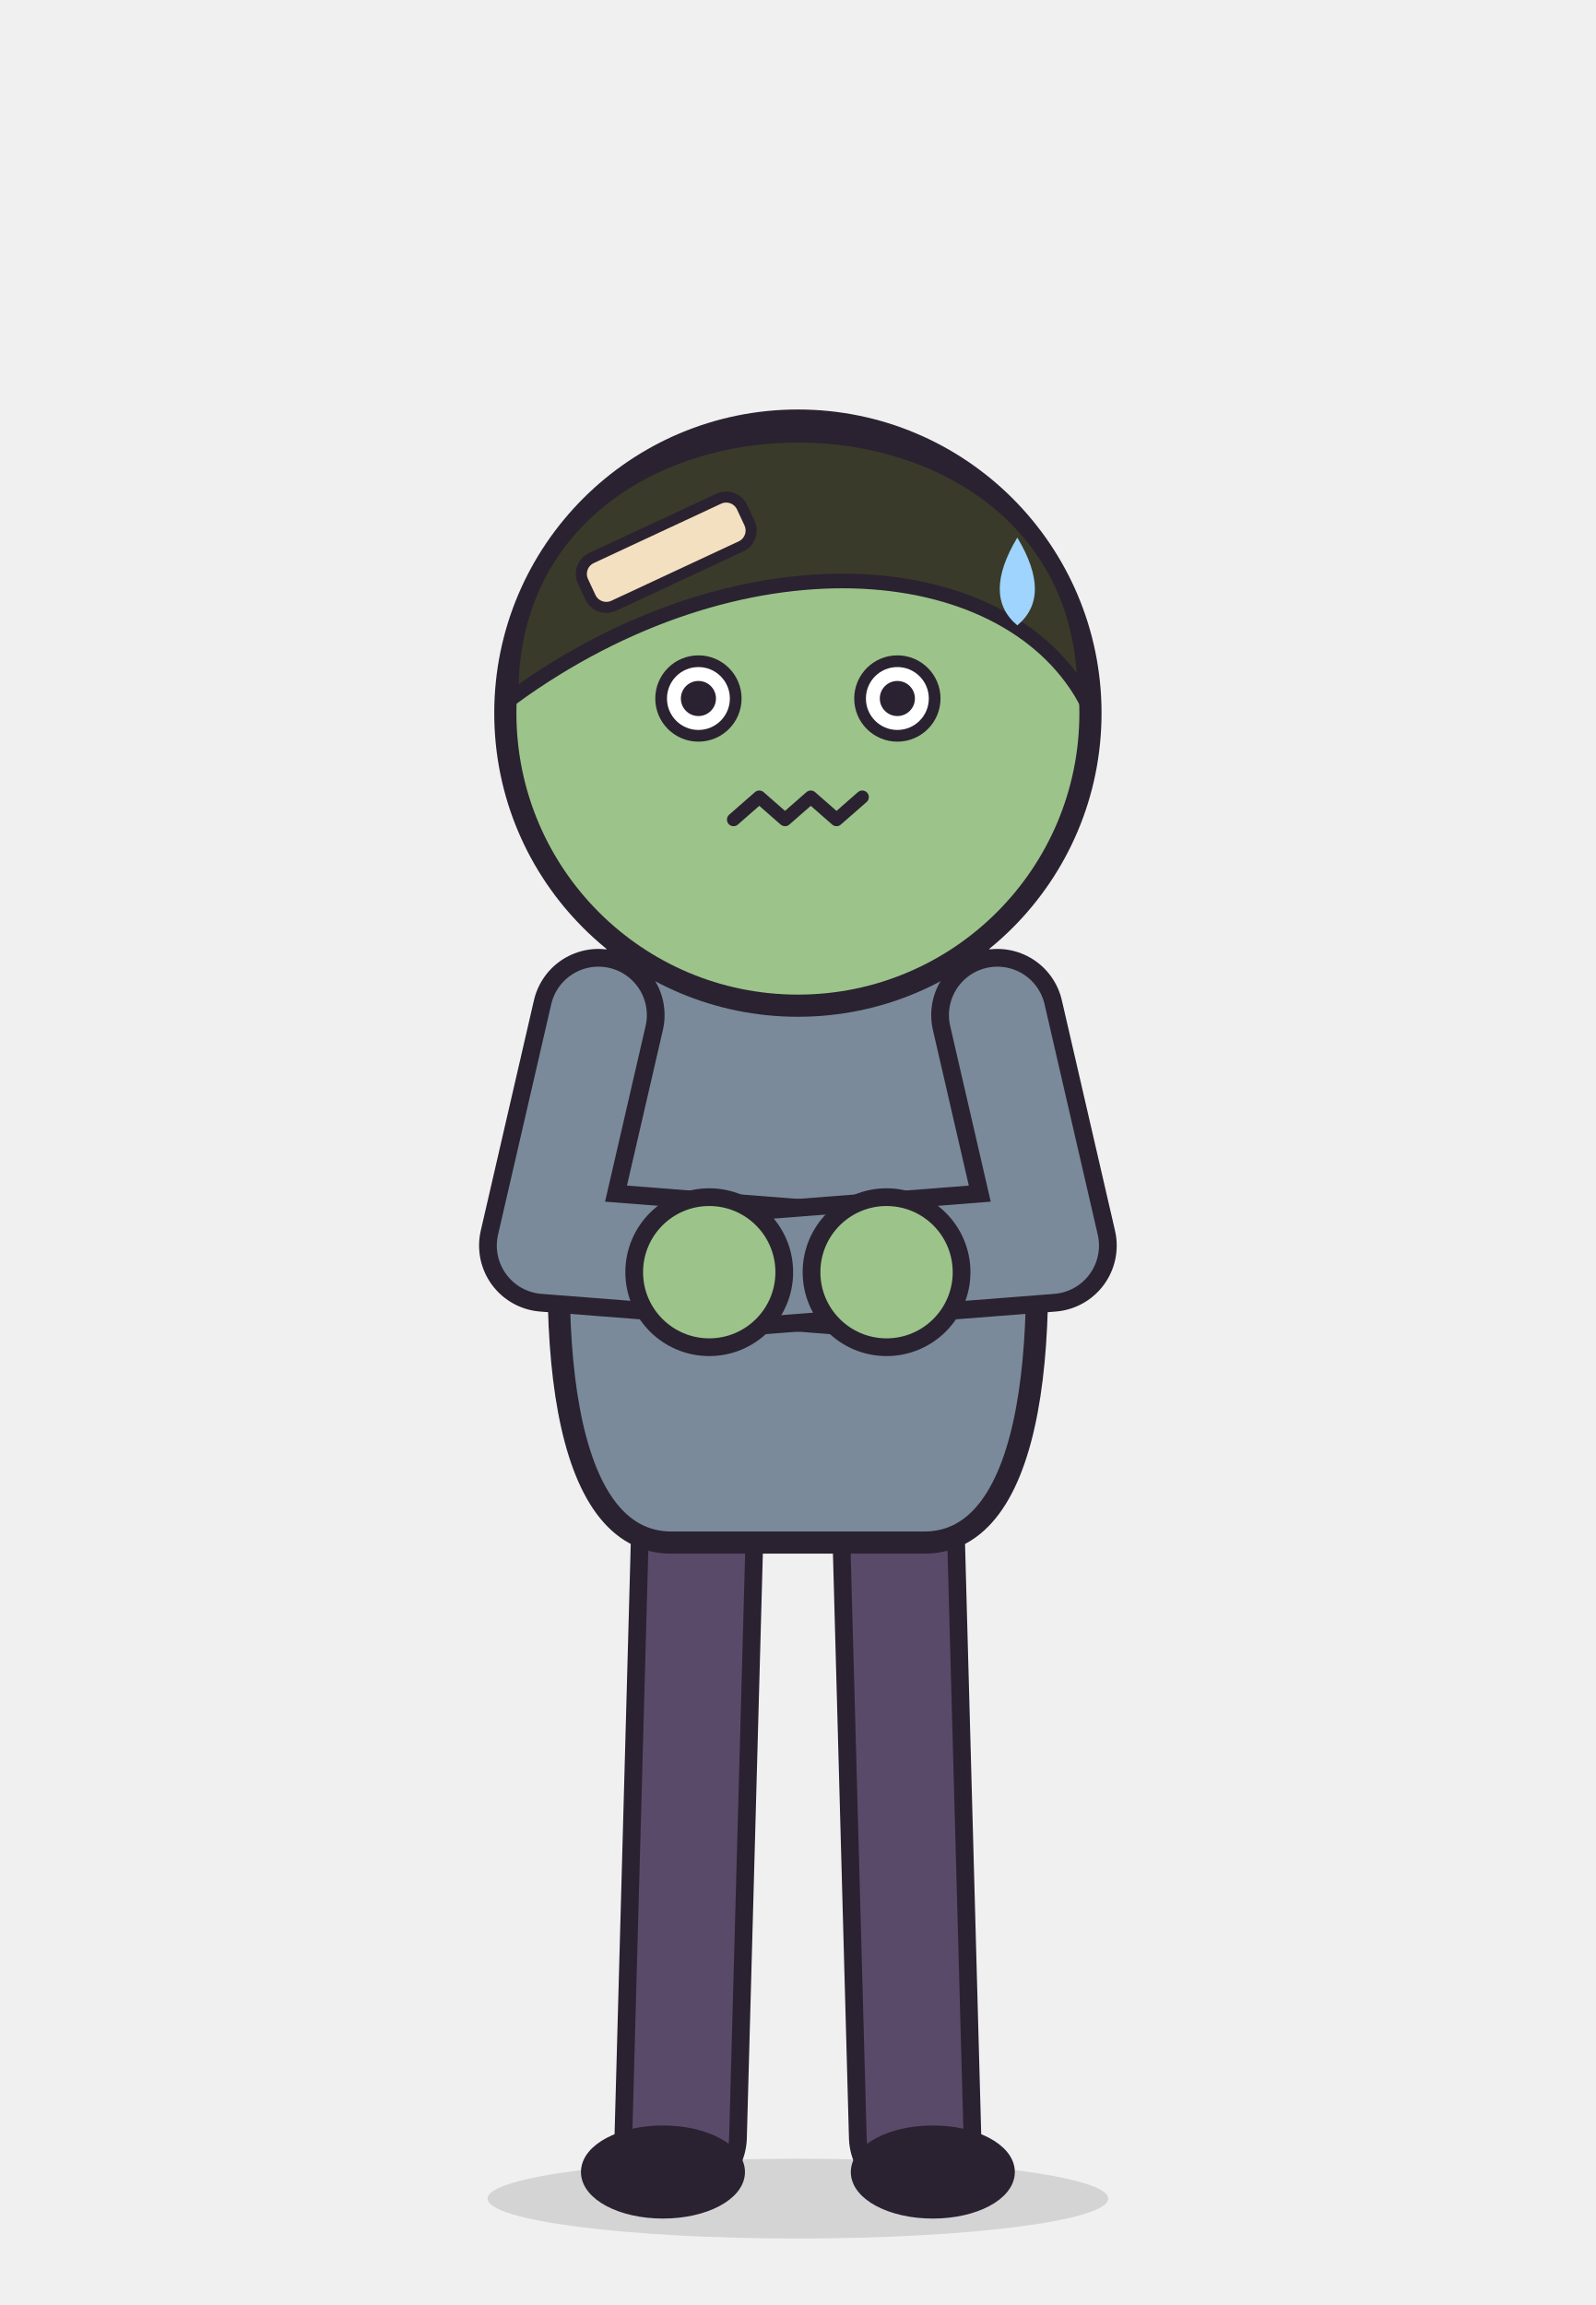
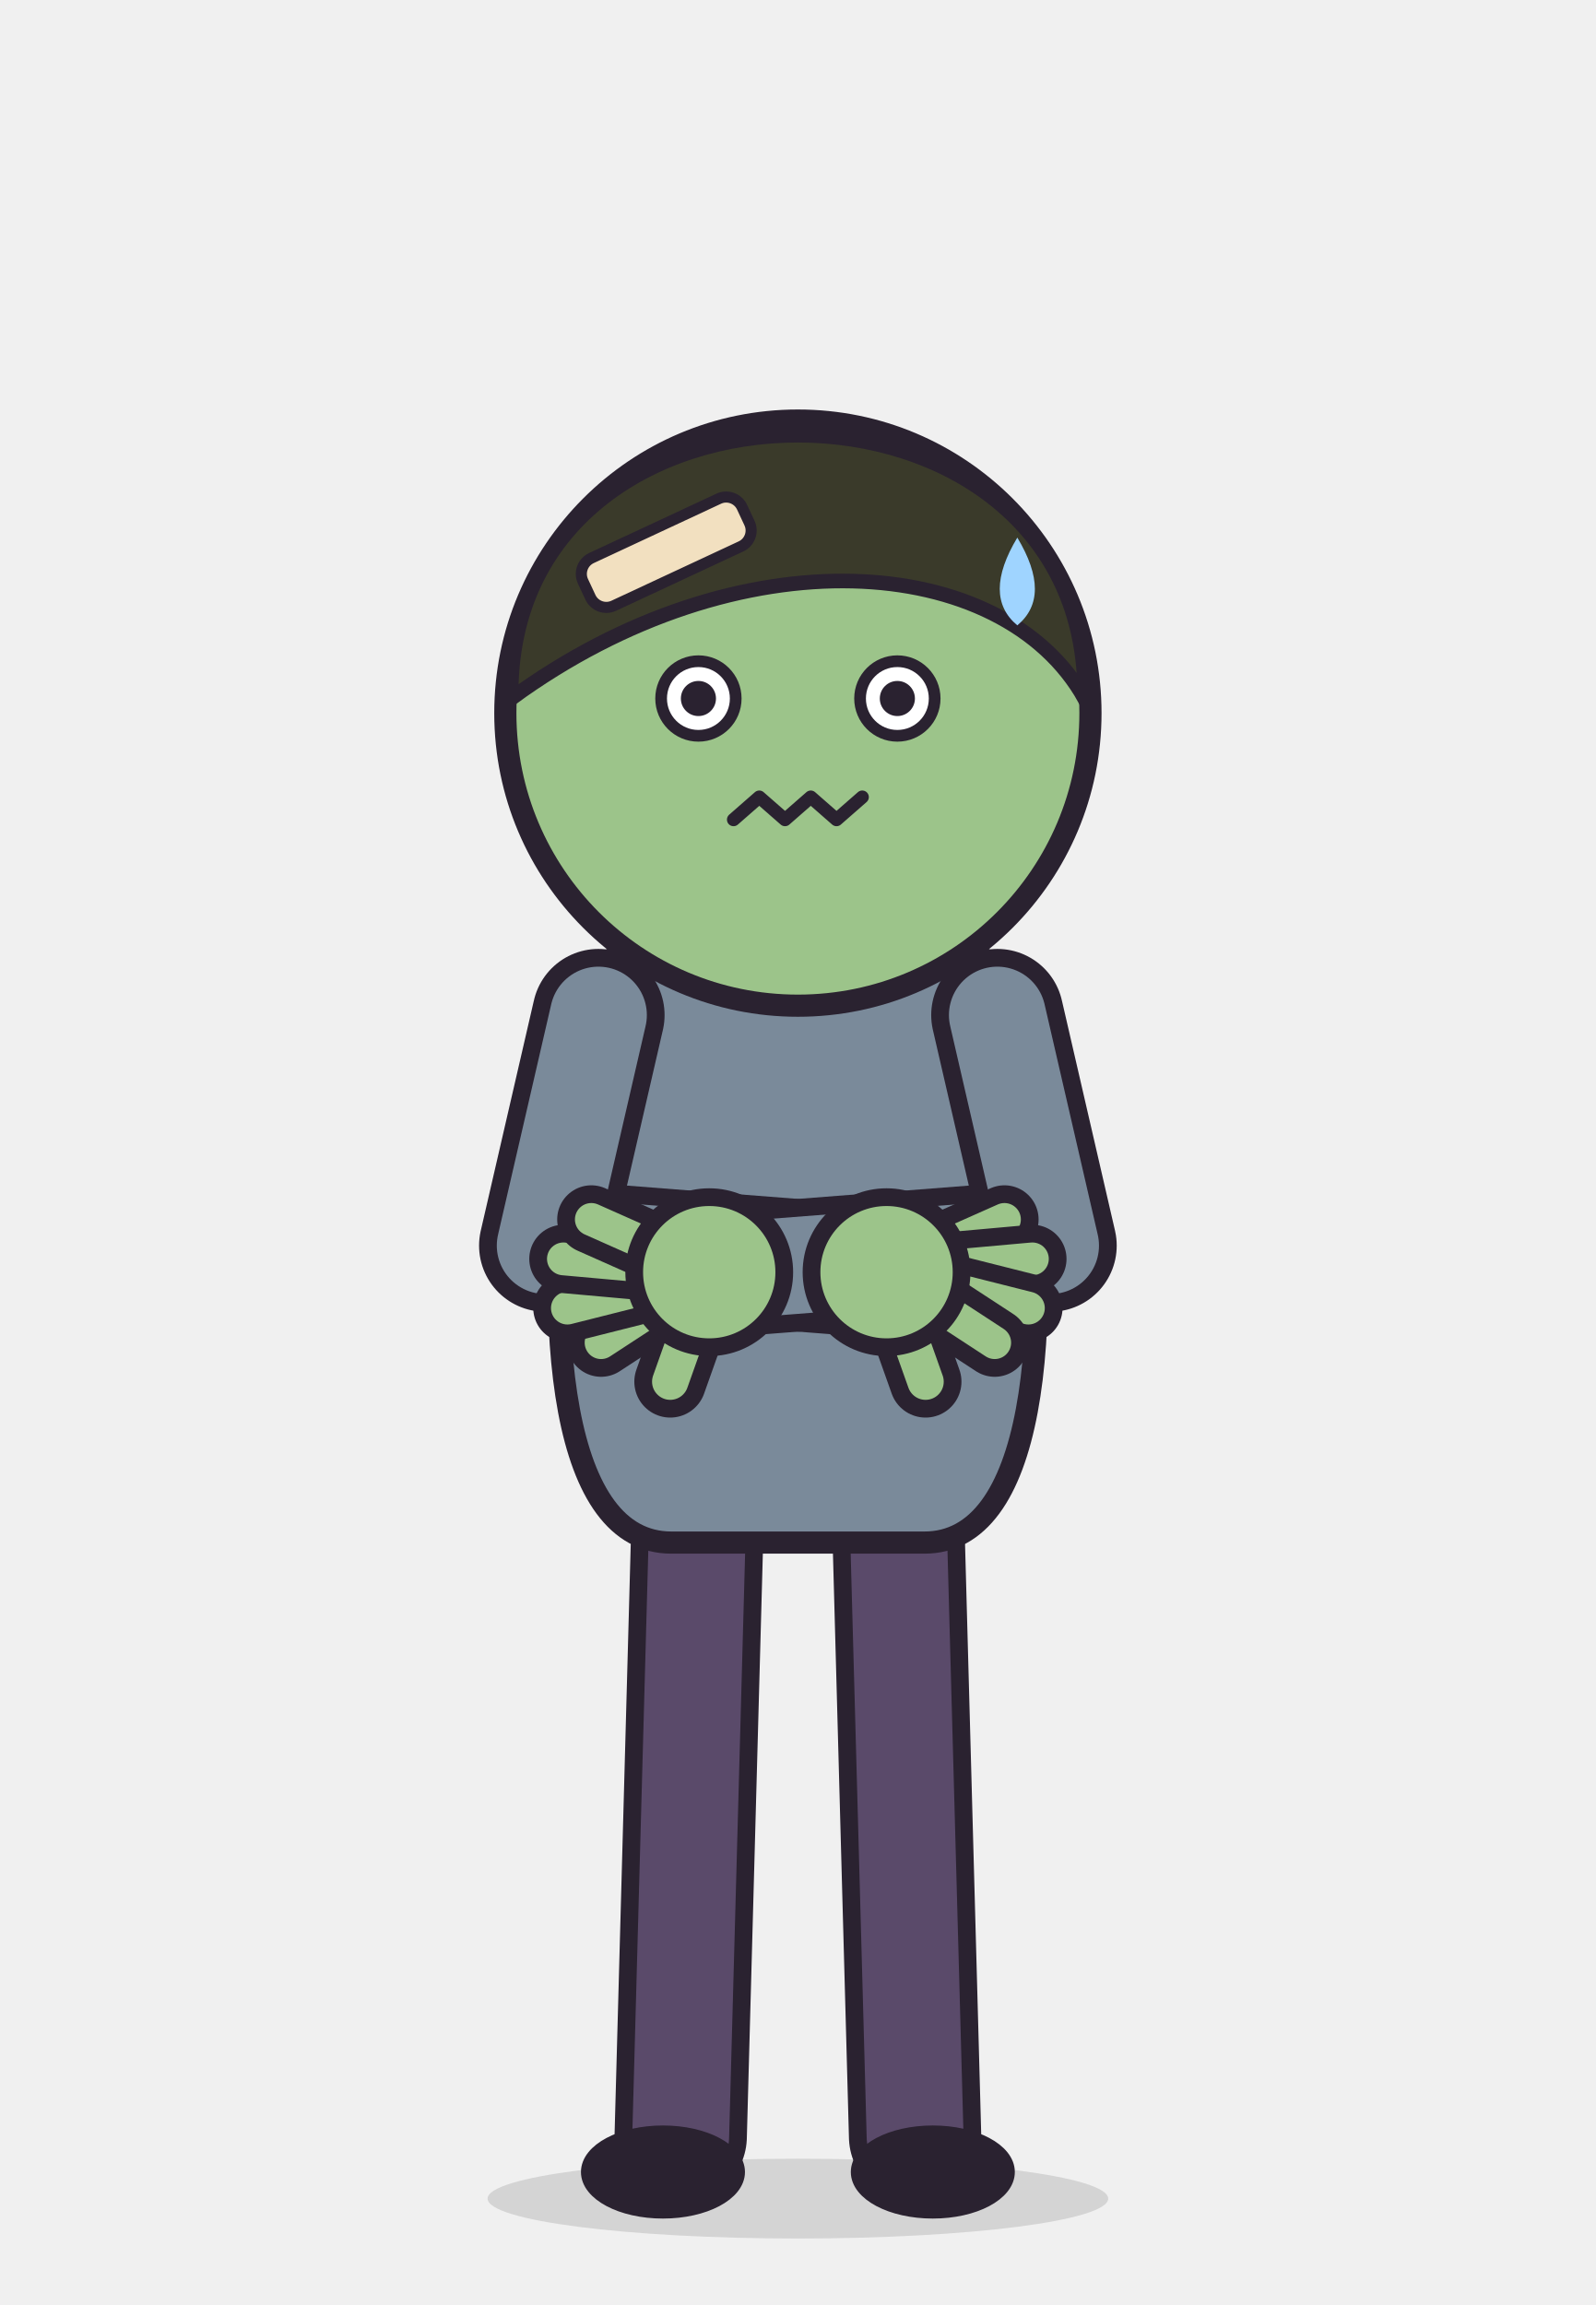
<svg xmlns="http://www.w3.org/2000/svg" viewBox="0 0 360 520" width="360" height="520">
  <ellipse cx="180" cy="496" rx="70" ry="9" fill="#000" opacity="0.12" />
  <path d="M157.56 336 L153.56 482 M202.44 336 L206.44 482" stroke="#2a2230" stroke-width="29.85" stroke-linecap="round" stroke-linejoin="round" fill="none" />
  <path d="M157.56 336 L153.56 482 M202.44 336 L206.44 482" stroke="#5a4a6a" stroke-width="21.85" stroke-linecap="round" stroke-linejoin="round" fill="none" />
  <ellipse cx="149.56" cy="490" rx="17" ry="9" fill="#2a2230" stroke="#2a2230" stroke-width="3" />
  <ellipse cx="210.44" cy="490" rx="17" ry="9" fill="#2a2230" stroke="#2a2230" stroke-width="3" />
  <clipPath id="t124">
    <path d="M143.28 215 Q129 215 129 246.25 C121.86 302.5 126.96 348 151.44 348 H208.56 C233.04 348 238.14 302.5 231 246.25 Q231 215 216.72 215 z" />
  </clipPath>
  <path d="M143.28 215 Q129 215 129 246.25 C121.86 302.5 126.96 348 151.44 348 H208.56 C233.04 348 238.14 302.5 231 246.25 Q231 215 216.72 215 z" fill="#7a8a9a" />
  <g clip-path="url(#t124)" />
  <path d="M143.28 215 Q129 215 129 246.25 C121.86 302.5 126.96 348 151.44 348 H208.56 C233.04 348 238.14 302.5 231 246.25 Q231 215 216.72 215 z" fill="none" stroke="#2a2230" stroke-width="5" />
  <path d="M135 229 L123 281 L200 287" stroke="#2a2230" stroke-width="29.85" stroke-linecap="round" stroke-linejoin="round" fill="none" />
  <path d="M135 229 L123 281 L200 287" stroke="#7a8a9a" stroke-width="21.85" stroke-linecap="round" stroke-linejoin="round" fill="none" />
  <path d="M225 229 L237 281 L160 287" stroke="#2a2230" stroke-width="29.85" stroke-linecap="round" stroke-linejoin="round" fill="none" />
  <path d="M225 229 L237 281 L160 287" stroke="#7a8a9a" stroke-width="21.85" stroke-linecap="round" stroke-linejoin="round" fill="none" />
+   <path d="M207.7 283.5 L226.6 275.1" stroke="#2a2230" stroke-width="15.4" stroke-linecap="round" />
+   <path d="M207.7 283.5 L226.6 275.1" stroke="#9cc48a" stroke-width="7.4" stroke-linecap="round" />
+   <path d="M208.4 286.2 L232.9 284.0" stroke="#2a2230" stroke-width="15.4" stroke-linecap="round" />
+   <path d="M208.4 286.2 L232.9 284.0" stroke="#9cc48a" stroke-width="7.4" stroke-linecap="round" />
+   <path d="M208.2 289.1 L232.0 295.1" stroke="#2a2230" stroke-width="15.4" stroke-linecap="round" />
+   <path d="M208.2 289.1 L232.0 295.1" stroke="#9cc48a" stroke-width="7.4" stroke-linecap="round" />
+   <path d="M207.1 291.6 L224.4 302.9" stroke="#2a2230" stroke-width="15.4" stroke-linecap="round" />
+   <path d="M207.1 291.6 L224.4 302.9" stroke="#9cc48a" stroke-width="7.4" stroke-linecap="round" />
+   <path d="M202.3 293.4 L208.8 311.7" stroke="#2a2230" stroke-width="16.2" stroke-linecap="round" />
+   <path d="M202.3 293.4 L208.8 311.7" stroke="#9cc48a" stroke-width="8.2" stroke-linecap="round" />
  <circle cx="200" cy="287" r="16.925" fill="#9cc48a" stroke="#2a2230" stroke-width="4" />
+   <path d="M152.9 291.6 L135.6 302.9" stroke="#2a2230" stroke-width="15.4" stroke-linecap="round" />
+   <path d="M152.9 291.6 L135.6 302.9" stroke="#9cc48a" stroke-width="7.4" stroke-linecap="round" />
+   <path d="M151.8 289.1 L128.0 295.1" stroke="#2a2230" stroke-width="15.4" stroke-linecap="round" />
+   <path d="M151.8 289.1 L128.0 295.1" stroke="#9cc48a" stroke-width="7.4" stroke-linecap="round" />
+   <path d="M151.6 286.2 L127.1 284.0" stroke="#2a2230" stroke-width="15.4" stroke-linecap="round" />
+   <path d="M151.6 286.2 L127.1 284.0" stroke="#9cc48a" stroke-width="7.4" stroke-linecap="round" />
+   <path d="M152.3 283.5 L133.4 275.1" stroke="#2a2230" stroke-width="15.4" stroke-linecap="round" />
+   <path d="M152.3 283.5 L133.4 275.1" stroke="#9cc48a" stroke-width="7.4" stroke-linecap="round" />
+   <path d="M157.7 293.4 L151.2 311.7" stroke="#2a2230" stroke-width="16.2" stroke-linecap="round" />
+   <path d="M157.7 293.4 L151.2 311.7" stroke="#9cc48a" stroke-width="8.2" stroke-linecap="round" />
  <circle cx="160" cy="287" r="16.925" fill="#9cc48a" stroke="#2a2230" stroke-width="4" />
  <circle cx="180" cy="160.88" r="66" fill="#9cc48a" stroke="#2a2230" stroke-width="5" />
  <path d="M115.32 157.58 C114 78.38, 246 78.38, 244.68 157.58 C226.2 124.58, 166.8 119.96, 115.32 157.58 z" fill="#3a3a2a" stroke="#2a2230" stroke-width="3.3" />
  <circle cx="157.56" cy="157.58" r="8.415" fill="#fff" stroke="#2a2230" stroke-width="2.64" />
  <circle cx="202.44" cy="157.58" r="8.415" fill="#fff" stroke="#2a2230" stroke-width="2.64" />
  <circle cx="157.56" cy="157.58" r="3.96" fill="#2a2230" />
  <circle cx="202.44" cy="157.58" r="3.96" fill="#2a2230" />
  <path d="M165.48 184.904 l5.808 -5.082 l5.808 5.082 l5.808 -5.082 l5.808 5.082 l5.808 -5.082" stroke="#2a2230" stroke-width="2.97" fill="none" stroke-linejoin="round" stroke-linecap="round" />
  <path d="M229.5 121.28 q-7.92 13.2 0 19.8 q7.92 -6.6 0 -19.8" fill="#9fd4ff" />
  <g transform="rotate(-25 150.3 124.58)">
    <rect x="130.5" y="118.64" width="39.6" height="11.88" rx="3.96" fill="#f2e0c0" stroke="#2a2230" stroke-width="2.5" />
  </g>
</svg>
